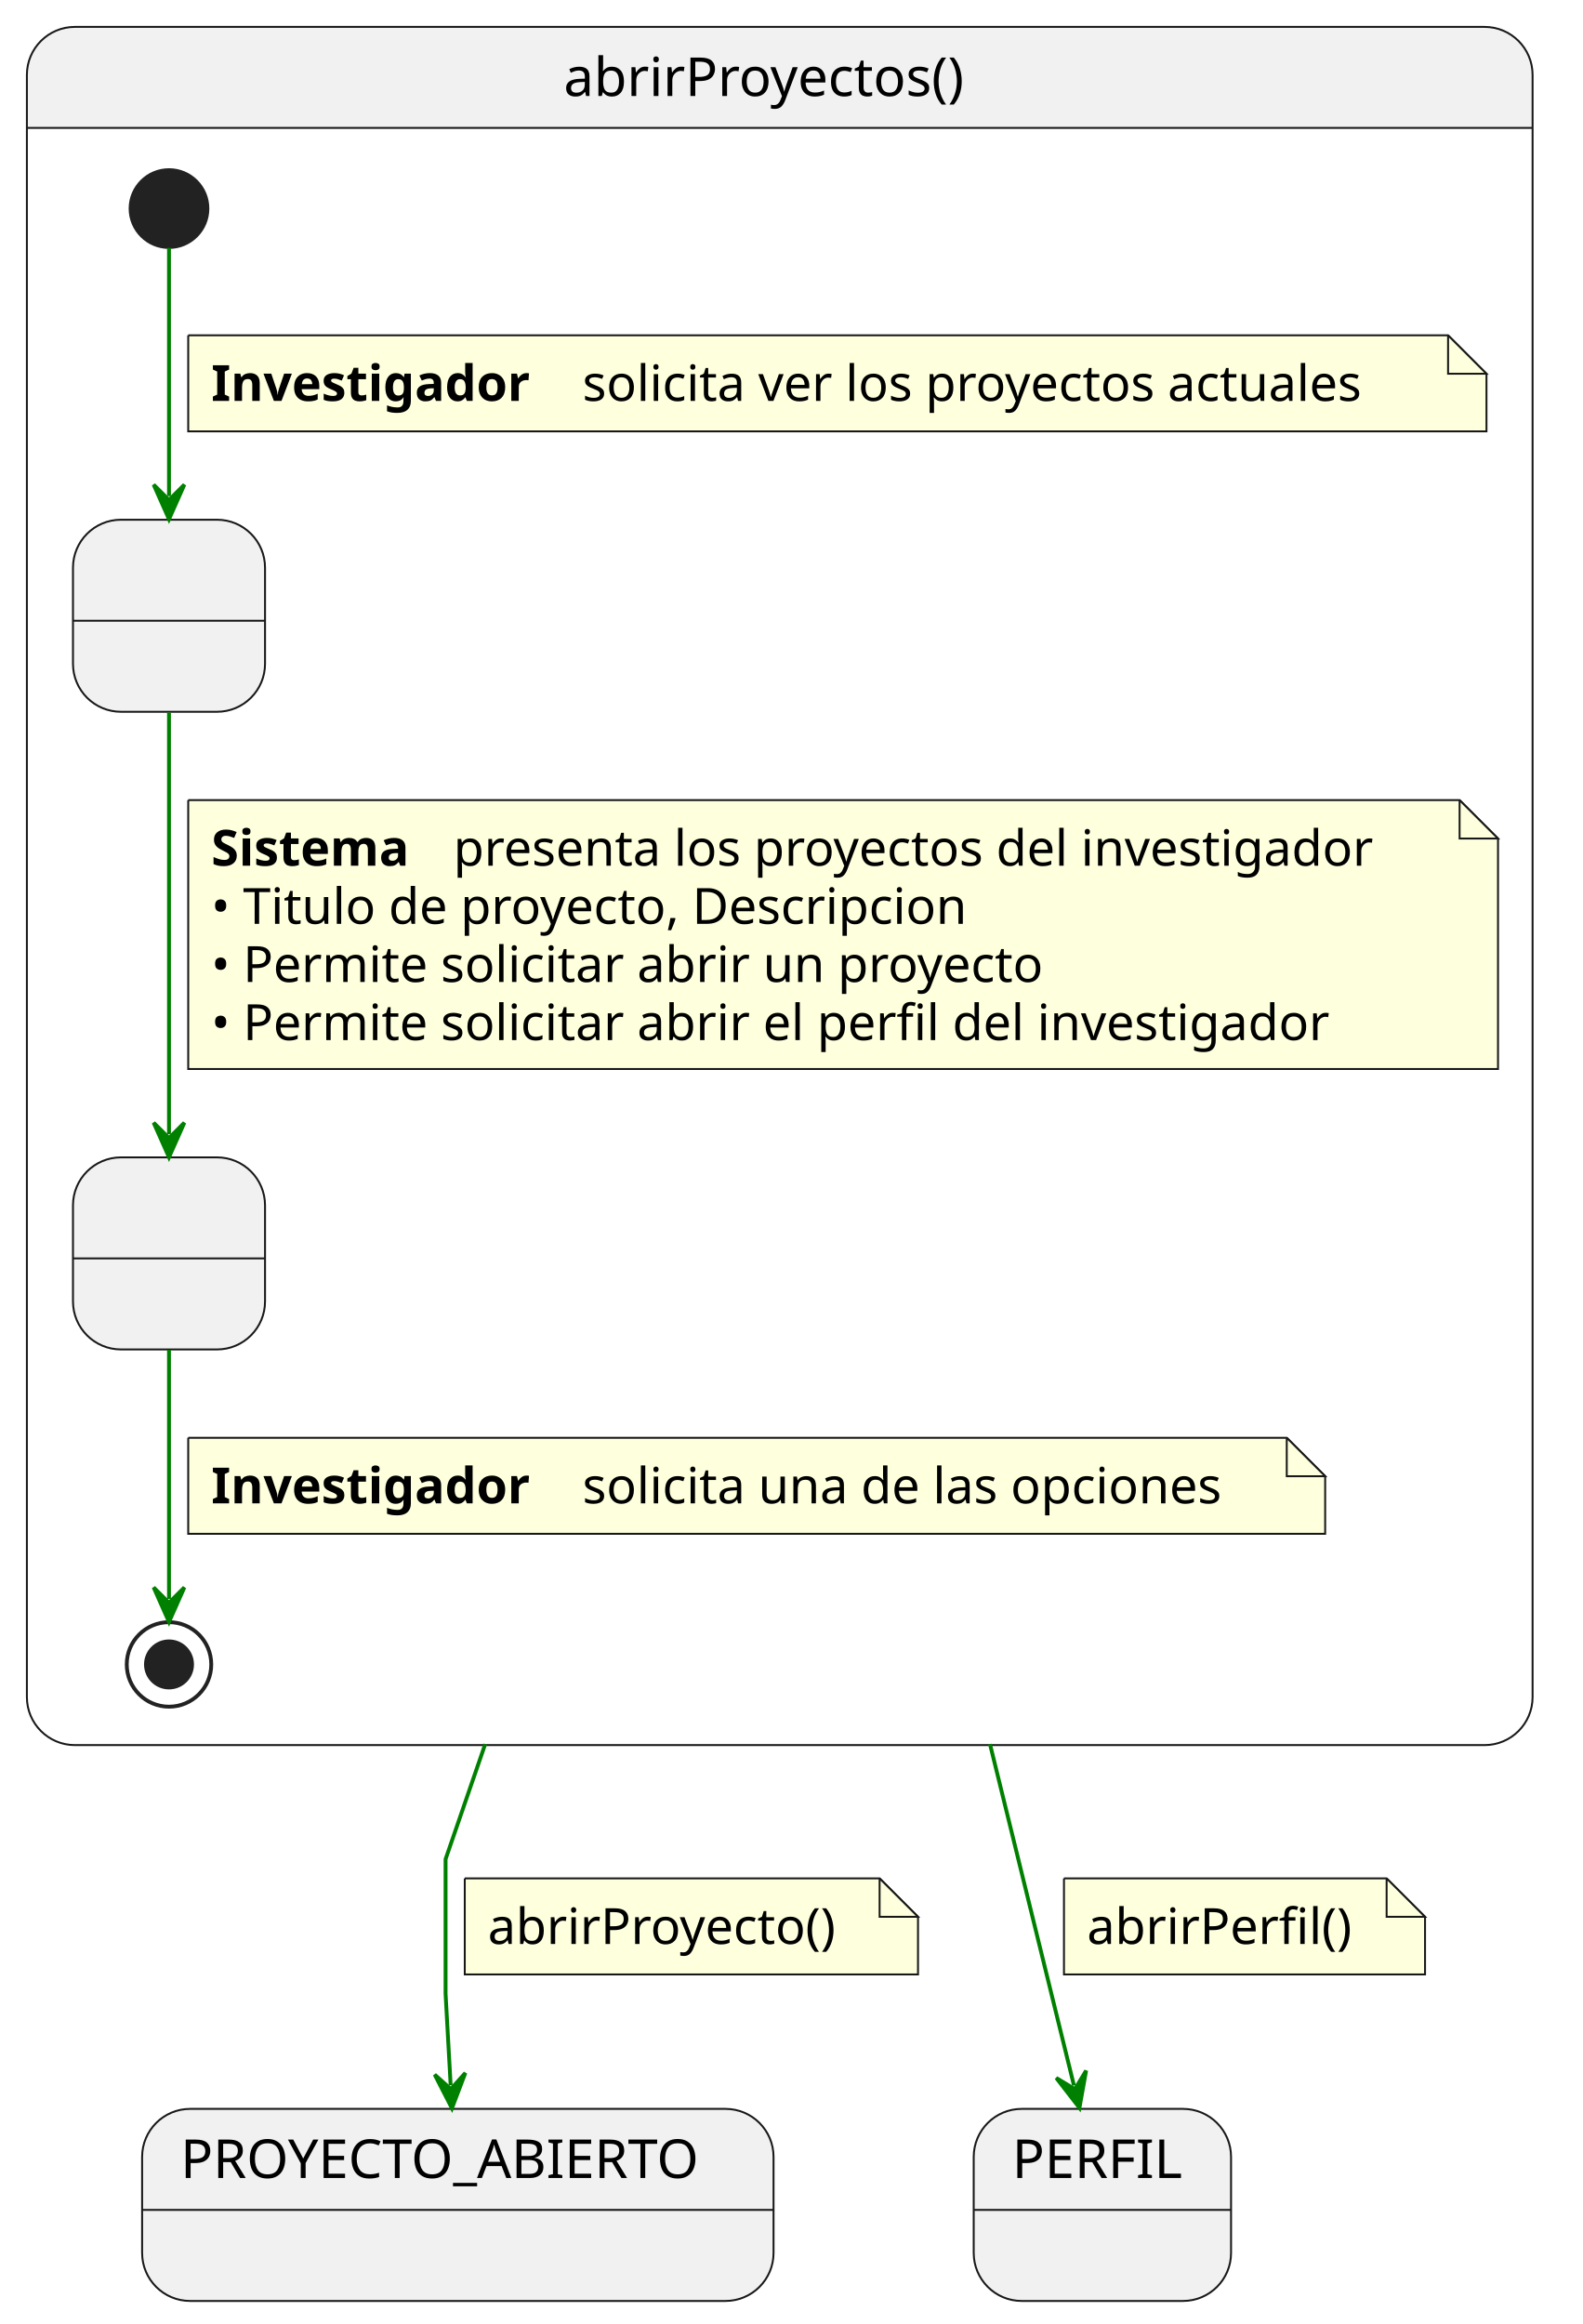
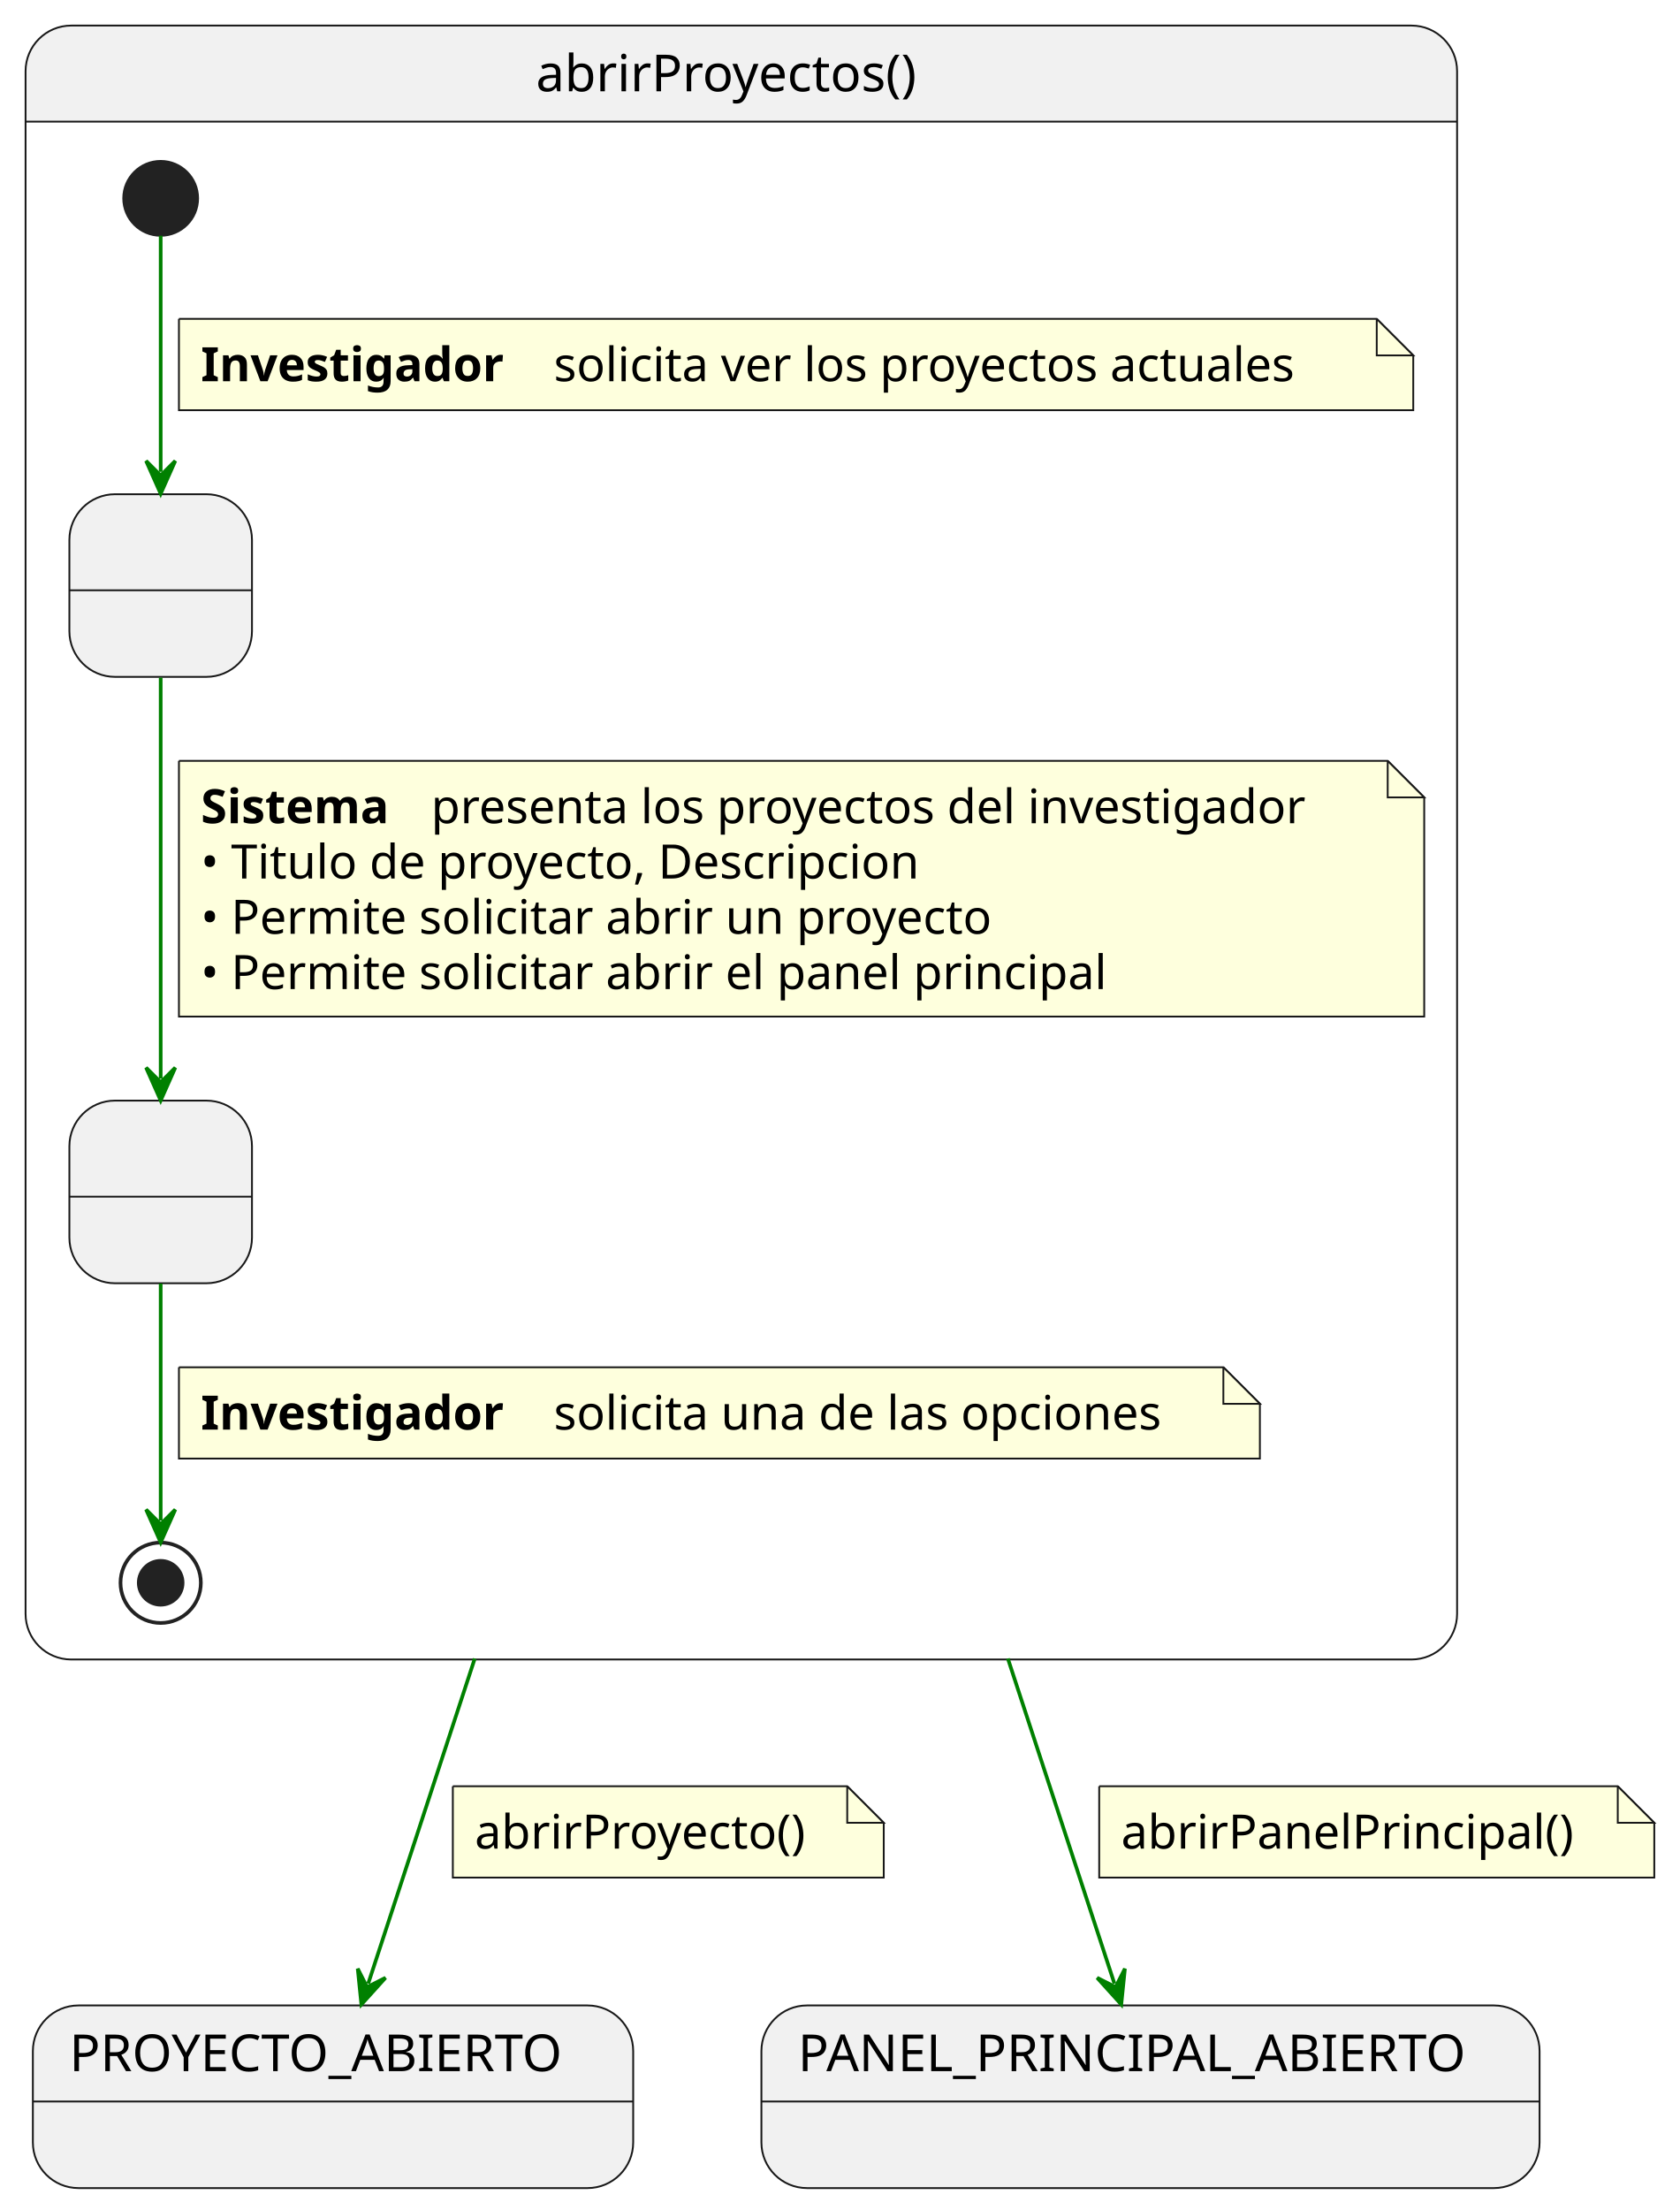
- <svg xmlns="http://www.w3.org/2000/svg" contentStyleType="text/css" data-diagram-type="STATE" height="605px" preserveAspectRatio="none" style="width:412px;height:605px;background:#FFFFFF;" version="1.1" viewBox="0 0 412 605" width="412px" zoomAndPan="magnify">
+ <svg xmlns="http://www.w3.org/2000/svg" contentStyleType="text/css" data-diagram-type="STATE" height="605px" preserveAspectRatio="none" style="width:460px;height:605px;background:#FFFFFF;" version="1.1" viewBox="0 0 460 605" width="460px" zoomAndPan="magnify">
  <defs />
  <g>
    <path d="M19.5,7 L386.5,7 A12.5,12.5 0 0 1 399,19.5 L399,33.297 L7,33.297 L7,19.5 A12.5,12.5 0 0 1 19.5,7" fill="#F1F1F1" />
    <rect fill="none" height="447.297" rx="12.5" ry="12.5" style="stroke:#181818;stroke-width:0.5;" width="392" x="7" y="7" />
    <line style="stroke:#181818;stroke-width:0.5;" x1="7" x2="399" y1="33.297" y2="33.297" />
    <text fill="#000000" font-family="sans-serif" font-size="14" lengthAdjust="spacing" textLength="112.499" x="146.75" y="24.995">abrirProyectos()</text>
    <g id="abrirProyectos.MostrandoProyectos">
      <rect fill="#F1F1F1" height="50" rx="12.5" ry="12.5" style="stroke:#181818;stroke-width:0.5;" width="50" x="19" y="135.297" />
      <line style="stroke:#181818;stroke-width:0.5;" x1="19" x2="69" y1="161.594" y2="161.594" />
      <text fill="#000000" font-family="sans-serif" font-size="14" lengthAdjust="spacing" textLength="4.45" x="41.775" y="153.292"> </text>
    </g>
    <g id="abrirProyectos.ProyectoSelecionado">
      <rect fill="#F1F1F1" height="50" rx="12.5" ry="12.5" style="stroke:#181818;stroke-width:0.5;" width="50" x="19" y="301.297" />
      <line style="stroke:#181818;stroke-width:0.5;" x1="19" x2="69" y1="327.594" y2="327.594" />
      <text fill="#000000" font-family="sans-serif" font-size="14" lengthAdjust="spacing" textLength="4.45" x="41.775" y="319.292"> </text>
    </g>
    <ellipse cx="44" cy="54.297" fill="#222222" rx="10" ry="10" style="stroke:#222222;stroke-width:1;" />
    <ellipse cx="44" cy="433.297" fill="none" rx="11" ry="11" style="stroke:#222222;stroke-width:1;" />
    <ellipse cx="44" cy="433.297" fill="#222222" rx="6" ry="6" style="stroke:#222222;stroke-width:1;" />
    <g class="link" data-entity-1=".start.abrirProyectos" data-entity-2="MostrandoProyectos" data-source-line="8" data-uid="lnk3" id="link_.start.abrirProyectos_MostrandoProyectos">
      <path d="M44,64.527 C44,80.237 44,106.657 44,129.167" fill="none" id="*start*abrirProyectos-to-MostrandoProyectos" style="stroke:#008000;stroke-width:1;" />
      <polygon fill="#008000" points="44,135.167,48,126.167,44,130.167,40,126.167,44,135.167" style="stroke:#008000;stroke-width:1;" />
      <path d="M49,87.297 L49,112.297 L387,112.297 L387,97.297 L377,87.297 L49,87.297" fill="#FEFFDD" style="stroke:#181818;stroke-width:0.5;" />
      <path d="M377,87.297 L377,97.297 L387,97.297 L377,87.297" fill="#FEFFDD" style="stroke:#181818;stroke-width:0.5;" />
      <text fill="#000000" font-family="sans-serif" font-size="13" font-weight="bold" lengthAdjust="spacing" textLength="92.517" x="55" y="104.364">Investigador</text>
      <text fill="#000000" font-family="sans-serif" font-size="13" lengthAdjust="spacing" textLength="220.689" x="151.649" y="104.364">solicita ver los proyectos actuales</text>
    </g>
    <g class="link" data-entity-1="MostrandoProyectos" data-entity-2="ProyectoSelecionado" data-source-line="13" data-uid="lnk4" id="link_MostrandoProyectos_ProyectoSelecionado">
      <path d="M44,185.497 C44,216.587 44,264.247 44,295.267" fill="none" id="MostrandoProyectos-to-ProyectoSelecionado" style="stroke:#008000;stroke-width:1;" />
      <polygon fill="#008000" points="44,301.267,48,292.267,44,296.267,40,292.267,44,301.267" style="stroke:#008000;stroke-width:1;" />
      <path d="M49,208.297 L49,278.297 L390,278.297 L390,218.297 L380,208.297 L49,208.297" fill="#FEFFDD" style="stroke:#181818;stroke-width:0.5;" />
      <path d="M380,208.297 L380,218.297 L390,218.297 L380,208.297" fill="#FEFFDD" style="stroke:#181818;stroke-width:0.5;" />
      <text fill="#000000" font-family="sans-serif" font-size="13" font-weight="bold" lengthAdjust="spacing" textLength="58.906" x="55" y="225.364">Sistema</text>
      <text fill="#000000" font-family="sans-serif" font-size="13" lengthAdjust="spacing" textLength="257.404" x="118.039" y="225.364">presenta los proyectos del investigador</text>
      <text fill="#000000" font-family="sans-serif" font-size="13" lengthAdjust="spacing" textLength="214.564" x="55" y="240.497">• Titulo de proyecto, Descripcion</text>
      <text fill="#000000" font-family="sans-serif" font-size="13" lengthAdjust="spacing" textLength="234.438" x="55" y="255.629">• Permite solicitar abrir un proyecto</text>
-       <text fill="#000000" font-family="sans-serif" font-size="13" lengthAdjust="spacing" textLength="314.444" x="55" y="270.762">• Permite solicitar abrir el perfil del investigador</text>
+       <text fill="#000000" font-family="sans-serif" font-size="13" lengthAdjust="spacing" textLength="268.366" x="55" y="270.762">• Permite solicitar abrir el panel principal</text>
    </g>
    <g class="link" data-entity-1="ProyectoSelecionado" data-entity-2=".end.abrirProyectos" data-source-line="21" data-uid="lnk6" id="link_ProyectoSelecionado_.end.abrirProyectos">
      <path d="M44,351.387 C44,373.787 44,400.067 44,416.247" fill="none" id="ProyectoSelecionado-to-*end*abrirProyectos" style="stroke:#008000;stroke-width:1;" />
      <polygon fill="#008000" points="44,422.247,48,413.247,44,417.247,40,413.247,44,422.247" style="stroke:#008000;stroke-width:1;" />
      <path d="M49,374.297 L49,399.297 L345,399.297 L345,384.297 L335,374.297 L49,374.297" fill="#FEFFDD" style="stroke:#181818;stroke-width:0.5;" />
      <path d="M335,374.297 L335,384.297 L345,384.297 L335,374.297" fill="#FEFFDD" style="stroke:#181818;stroke-width:0.5;" />
      <text fill="#000000" font-family="sans-serif" font-size="13" font-weight="bold" lengthAdjust="spacing" textLength="92.517" x="55" y="391.364">Investigador</text>
      <text fill="#000000" font-family="sans-serif" font-size="13" lengthAdjust="spacing" textLength="179.277" x="151.649" y="391.364">solicita una de las opciones</text>
    </g>
    <g id="PROYECTO_ABIERTO">
-       <rect fill="#F1F1F1" height="50" rx="12.5" ry="12.5" style="stroke:#181818;stroke-width:0.5;" width="164.389" x="37" y="549" />
-       <line style="stroke:#181818;stroke-width:0.5;" x1="37" x2="201.389" y1="575.297" y2="575.297" />
-       <text fill="#000000" font-family="sans-serif" font-size="14" lengthAdjust="spacing" textLength="144.389" x="47" y="566.995">PROYECTO_ABIERTO</text>
+       <rect fill="#F1F1F1" height="50" rx="12.5" ry="12.5" style="stroke:#181818;stroke-width:0.5;" width="164.389" x="9" y="549" />
+       <line style="stroke:#181818;stroke-width:0.5;" x1="9" x2="173.389" y1="575.297" y2="575.297" />
+       <text fill="#000000" font-family="sans-serif" font-size="14" lengthAdjust="spacing" textLength="144.389" x="19" y="566.995">PROYECTO_ABIERTO</text>
    </g>
-     <g id="PERFIL">
-       <rect fill="#F1F1F1" height="50" rx="12.5" ry="12.5" style="stroke:#181818;stroke-width:0.5;" width="66.997" x="253.5" y="549" />
-       <line style="stroke:#181818;stroke-width:0.5;" x1="253.5" x2="320.497" y1="575.297" y2="575.297" />
-       <text fill="#000000" font-family="sans-serif" font-size="14" lengthAdjust="spacing" textLength="46.997" x="263.5" y="566.995">PERFIL</text>
+     <g id="PANEL_PRINCIPAL_ABIERTO">
+       <rect fill="#F1F1F1" height="50" rx="12.5" ry="12.5" style="stroke:#181818;stroke-width:0.5;" width="213.088" x="208.5" y="549" />
+       <line style="stroke:#181818;stroke-width:0.5;" x1="208.5" x2="421.588" y1="575.297" y2="575.297" />
+       <text fill="#000000" font-family="sans-serif" font-size="14" lengthAdjust="spacing" textLength="193.088" x="218.5" y="566.995">PANEL_PRINCIPAL_ABIERTO</text>
    </g>
    <g class="link" data-entity-1="abrirProyectos" data-entity-2="PROYECTO_ABIERTO" data-source-line="27" data-uid="lnk8" id="link_abrirProyectos_PROYECTO_ABIERTO">
-       <path d="M126.32,454.04 C120.02,472.35 116,484 116,484 C116,484 116,519 116,519 C116,519 116.526,528.479 117.326,542.849" fill="none" id="abrirProyectos-to-PROYECTO_ABIERTO" style="stroke:#008000;stroke-width:1;" />
-       <polygon fill="#008000" points="117.66,548.84,121.153,539.632,117.382,543.848,113.166,540.076,117.66,548.84" style="stroke:#008000;stroke-width:1;" />
-       <path d="M121,489 L121,514 L239,514 L239,499 L229,489 L121,489" fill="#FEFFDD" style="stroke:#181818;stroke-width:0.5;" />
-       <path d="M229,489 L229,499 L239,499 L229,489" fill="#FEFFDD" style="stroke:#181818;stroke-width:0.5;" />
-       <text fill="#000000" font-family="sans-serif" font-size="13" lengthAdjust="spacing" textLength="97.69" x="127" y="506.067">abrirProyecto()</text>
+       <path d="M130.01,454.04 C117.44,492.39 107.988,521.178 100.828,543.028" fill="none" id="abrirProyectos-to-PROYECTO_ABIERTO" style="stroke:#008000;stroke-width:1;" />
+       <polygon fill="#008000" points="98.96,548.73,105.564,541.423,100.517,543.979,97.961,538.932,98.96,548.73" style="stroke:#008000;stroke-width:1;" />
+       <path d="M124,489 L124,514 L242,514 L242,499 L232,489 L124,489" fill="#FEFFDD" style="stroke:#181818;stroke-width:0.5;" />
+       <path d="M232,489 L232,499 L242,499 L232,489" fill="#FEFFDD" style="stroke:#181818;stroke-width:0.5;" />
+       <text fill="#000000" font-family="sans-serif" font-size="13" lengthAdjust="spacing" textLength="97.69" x="130" y="506.067">abrirProyecto()</text>
    </g>
-     <g class="link" data-entity-1="abrirProyectos" data-entity-2="PERFIL" data-source-line="32" data-uid="lnk10" id="link_abrirProyectos_PERFIL">
-       <path d="M257.74,454.04 C267.17,492.39 274.228,521.053 279.598,542.903" fill="none" id="abrirProyectos-to-PERFIL" style="stroke:#008000;stroke-width:1;" />
-       <polygon fill="#008000" points="281.03,548.73,282.766,539.035,279.837,543.875,274.998,540.945,281.03,548.73" style="stroke:#008000;stroke-width:1;" />
-       <path d="M277,489 L277,514 L371,514 L371,499 L361,489 L277,489" fill="#FEFFDD" style="stroke:#181818;stroke-width:0.5;" />
-       <path d="M361,489 L361,499 L371,499 L361,489" fill="#FEFFDD" style="stroke:#181818;stroke-width:0.5;" />
-       <text fill="#000000" font-family="sans-serif" font-size="13" lengthAdjust="spacing" textLength="73.645" x="283" y="506.067">abrirPerfil()</text>
+     <g class="link" data-entity-1="abrirProyectos" data-entity-2="PANEL_PRINCIPAL_ABIERTO" data-source-line="32" data-uid="lnk10" id="link_abrirProyectos_PANEL_PRINCIPAL_ABIERTO">
+       <path d="M275.99,454.04 C288.56,492.39 298.012,521.178 305.172,543.028" fill="none" id="abrirProyectos-to-PANEL_PRINCIPAL_ABIERTO" style="stroke:#008000;stroke-width:1;" />
+       <polygon fill="#008000" points="307.04,548.73,308.039,538.932,305.483,543.979,300.436,541.423,307.04,548.73" style="stroke:#008000;stroke-width:1;" />
+       <path d="M301,489 L301,514 L453,514 L453,499 L443,489 L301,489" fill="#FEFFDD" style="stroke:#181818;stroke-width:0.5;" />
+       <path d="M443,489 L443,499 L453,499 L443,489" fill="#FEFFDD" style="stroke:#181818;stroke-width:0.5;" />
+       <text fill="#000000" font-family="sans-serif" font-size="13" lengthAdjust="spacing" textLength="131.942" x="307" y="506.067">abrirPanelPrincipal()</text>
    </g>
  </g>
</svg>
